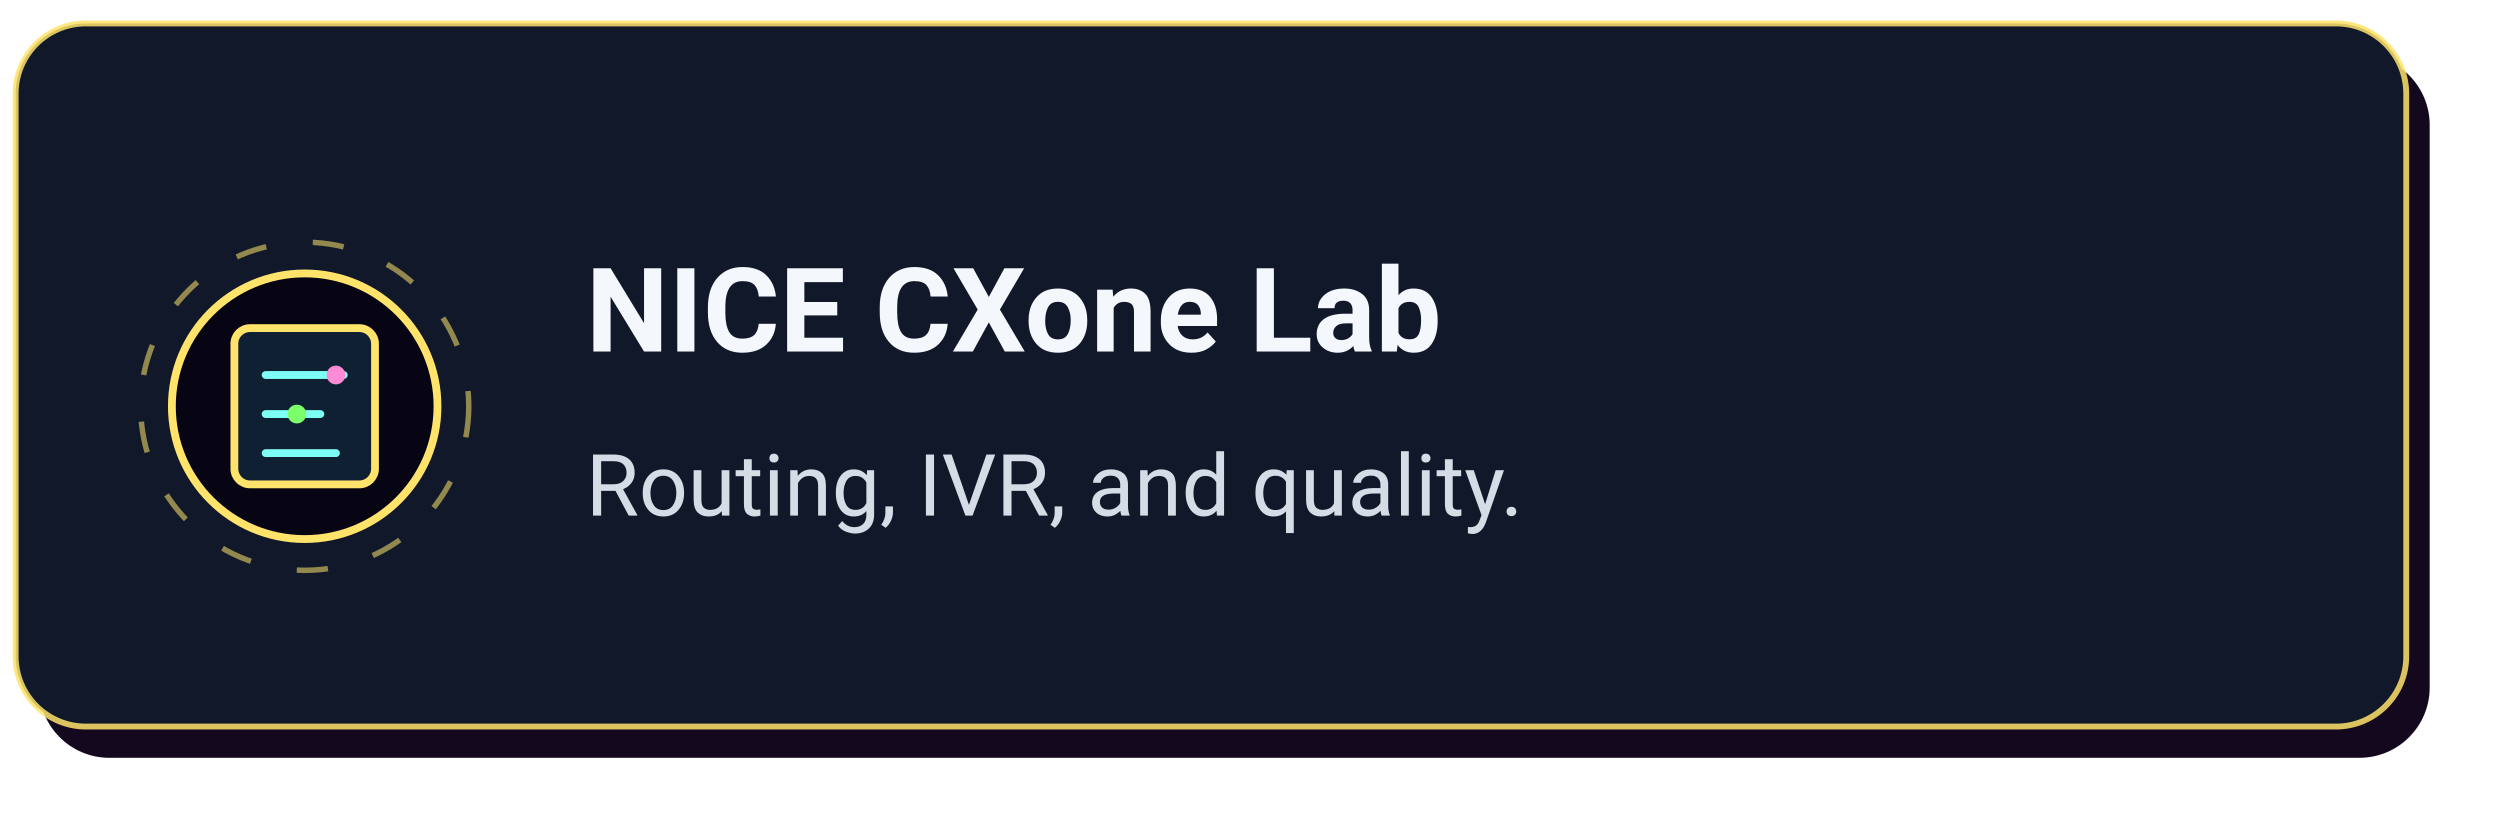
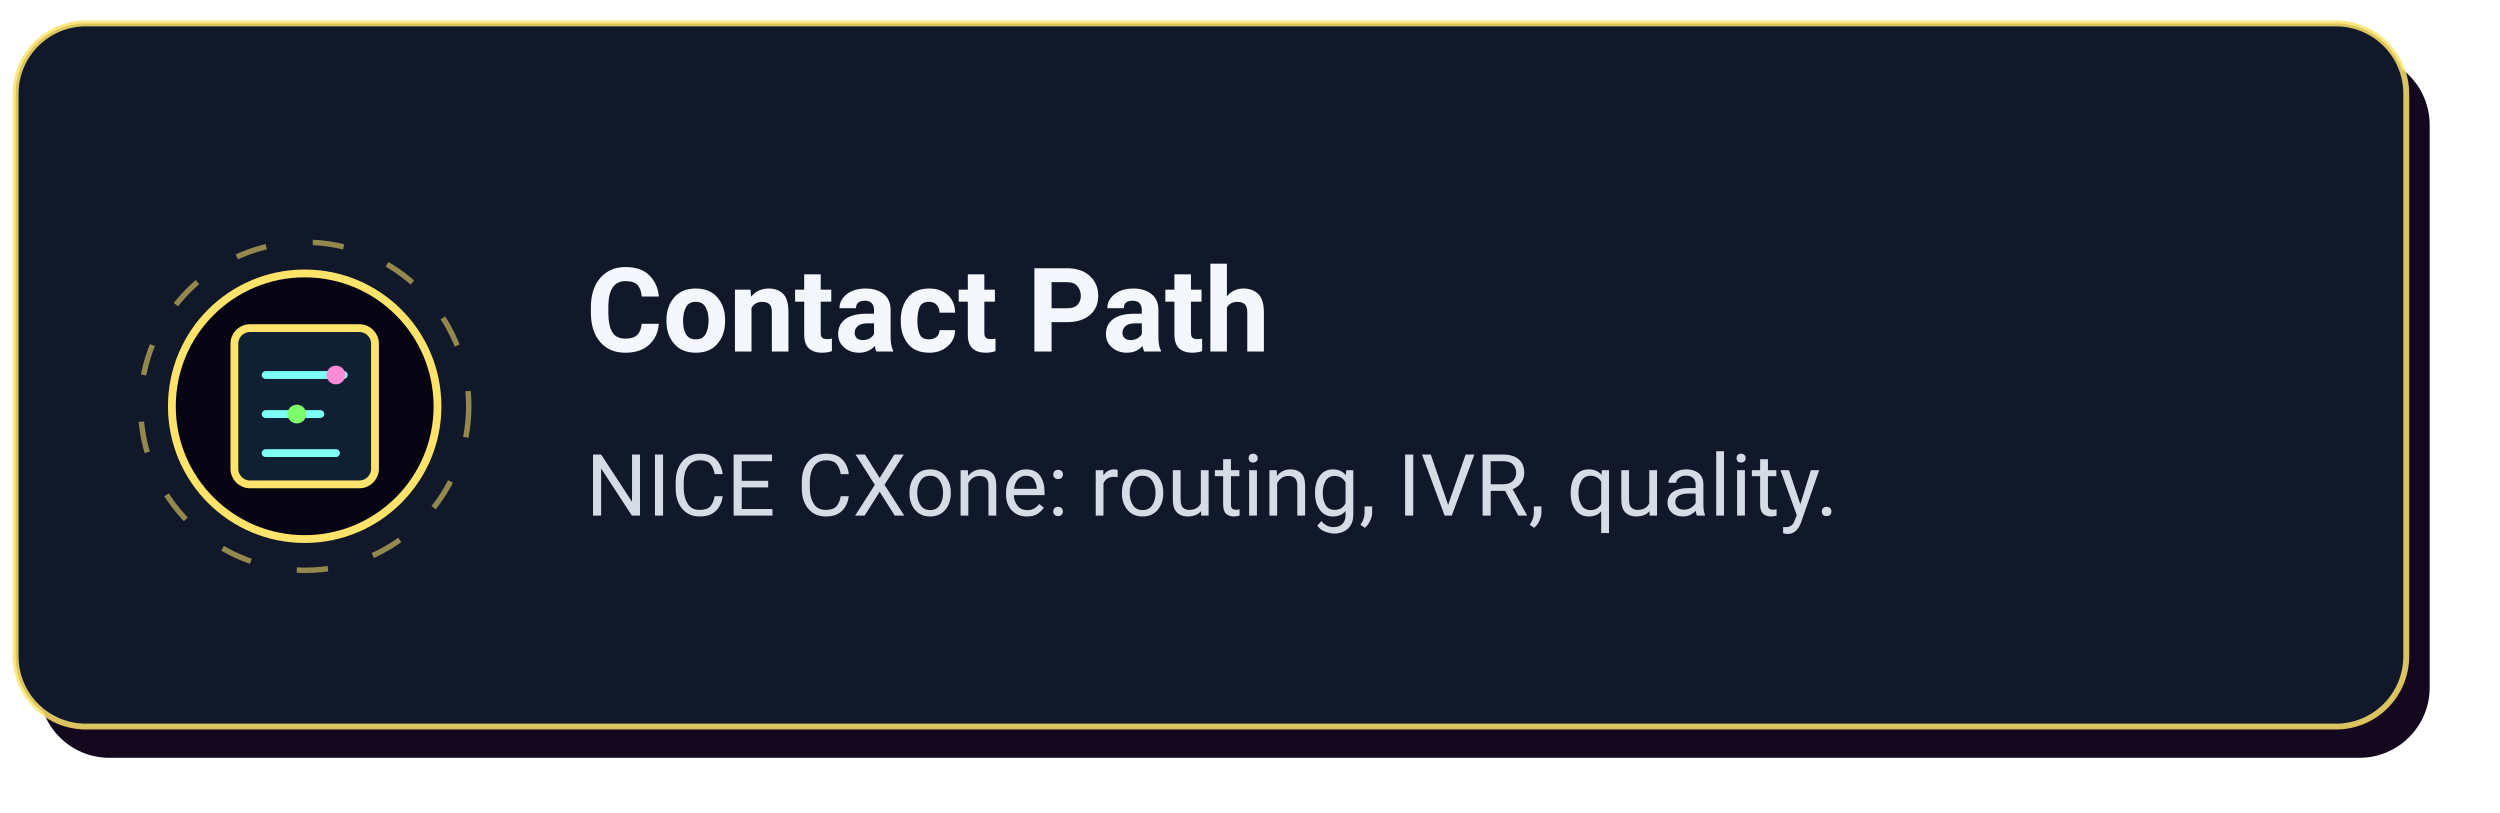
<svg xmlns="http://www.w3.org/2000/svg" viewBox="0 0 640 208" width="640" height="208" role="img">
  <defs>
    <style type="text/css">
@keyframes pulse { 0%,100% { opacity: .25 } 50% { opacity: 1 } }
@keyframes dash { to { stroke-dashoffset: -180 } }
.pulse { animation: pulse 2.8s ease-in-out infinite }
.dash { stroke-dasharray: 8 12; animation: dash 7s linear infinite }
@media (prefers-reduced-motion: reduce) {
  .pulse, .dash { animation: none }
}
</style>
    <filter id="glow" x="-60%" y="-60%" width="220%" height="220%">
      <feGaussianBlur stdDeviation="3.2" result="b" />
      <feMerge>
        <feMergeNode in="b" />
        <feMergeNode in="SourceGraphic" />
      </feMerge>
    </filter>
    <linearGradient id="bg" x1="0" y1="0" x2="0" y2="1">
      <stop offset="0" stop-color="#140a2e" />
      <stop offset="0.48" stop-color="#070514" />
      <stop offset="1" stop-color="#04141c" />
    </linearGradient>
    <radialGradient id="horizon" cx="68%" cy="72%" r="48%">
      <stop offset="0" stop-color="#2f7dff" stop-opacity="0.55" />
      <stop offset="0.42" stop-color="#ff2bd6" stop-opacity="0.16" />
      <stop offset="1" stop-color="#ff2bd6" stop-opacity="0" />
    </radialGradient>
    <linearGradient id="sheen" x1="0" y1="0" x2="1" y2="0">
      <stop offset="0" stop-color="#fff" stop-opacity="0" />
      <stop offset="0.5" stop-color="#fff" stop-opacity="0.22" />
      <stop offset="1" stop-color="#fff" stop-opacity="0" />
    </linearGradient>
    <linearGradient id="scan" x1="0" y1="0" x2="0" y2="1">
      <stop offset="0" stop-color="#fff" stop-opacity="0" />
      <stop offset="0.5" stop-color="#bffcff" stop-opacity="0.18" />
      <stop offset="1" stop-color="#fff" stop-opacity="0" />
    </linearGradient>
    <radialGradient id="fur" cx="35%" cy="30%" r="80%">
      <stop offset="0" stop-color="#f0b56a" />
      <stop offset="0.55" stop-color="#c47a38" />
      <stop offset="1" stop-color="#6a3816" />
    </radialGradient>
    <radialGradient id="muzzle" cx="40%" cy="35%" r="80%">
      <stop offset="0" stop-color="#ffe6cf" />
      <stop offset="1" stop-color="#e7b48a" />
    </radialGradient>
    <radialGradient id="chest" cx="40%" cy="30%" r="80%">
      <stop offset="0" stop-color="#ffd7b0" />
      <stop offset="1" stop-color="#e0a36a" />
    </radialGradient>
    <linearGradient id="card" x1="0" y1="0" x2="1" y2="1">
      <stop offset="0" stop-color="#161033" />
      <stop offset="1" stop-color="#0b1a2a" />
    </linearGradient>
    <linearGradient id="quiet" x1="0" y1="0" x2="1" y2="0">
      <stop offset="0" stop-color="#0b1020" />
      <stop offset="0.80" stop-color="#0b1020" />
      <stop offset="1" stop-color="#0b1020" stop-opacity="0" />
    </linearGradient>
    <linearGradient id="quietv" x1="0" y1="0" x2="0" y2="1">
      <stop offset="0" stop-color="#0b1020" />
      <stop offset="0.68" stop-color="#0b1020" />
      <stop offset="1" stop-color="#0b1020" stop-opacity="0" />
    </linearGradient>
    <radialGradient id="glowbg" cx="50%" cy="42%" r="48%">
      <stop offset="0" stop-color="#1a3a55" stop-opacity="0.45" />
      <stop offset="1" stop-color="#1a3a55" stop-opacity="0" />
    </radialGradient>
  </defs>
  <rect x="10" y="14" width="612" height="180" rx="18" fill="#14081f" />
  <rect x="4" y="6" width="612" height="180" rx="18" fill="#10182a" stroke="#ffe36a" stroke-opacity="0.85" stroke-width="1.5" />
  <g transform="translate(78 104)">
    <circle r="34" fill="#070514" stroke="#ffe36a" stroke-width="2" />
    <circle r="42" fill="none" stroke="#ffe36a" stroke-opacity="0.55" stroke-width="1.4" class="dash" />
    <rect x="-18" y="-20" width="36" height="40" rx="4" fill="#102033" stroke="#ffe36a" stroke-width="2" />
    <path d="M-10 -8 H10 M-10 2 H4 M-10 12 H8" stroke="#7dfff6" stroke-width="2" stroke-linecap="round" />
    <circle cx="8" cy="-8" r="2.4" fill="#ff8ad6" />
    <circle cx="-2" cy="2" r="2.4" fill="#7cff6b" />
  </g>
-   <text x="150" y="90" fill="#f4f7fb" font-size="30" font-weight="600" font-family="system-ui,-apple-system,'Segoe UI',Roboto,Helvetica,Arial,sans-serif" letter-spacing="0" text-anchor="start" opacity="1">NICE CXone Lab</text>
-   <text x="150" y="132" fill="#d5dce6" font-size="22" font-weight="400" font-family="system-ui,-apple-system,'Segoe UI',Roboto,Helvetica,Arial,sans-serif" letter-spacing="0" text-anchor="start" opacity="1">Routing, IVR, and quality.</text>
+   <text x="150" y="90" fill="#f4f7fb" font-size="30" font-weight="600" font-family="system-ui,-apple-system,'Segoe UI',Roboto,Helvetica,Arial,sans-serif" letter-spacing="0" text-anchor="start" opacity="1">Contact Path</text>
+   <text x="150" y="132" fill="#d5dce6" font-size="22" font-weight="400" font-family="system-ui,-apple-system,'Segoe UI',Roboto,Helvetica,Arial,sans-serif" letter-spacing="0" text-anchor="start" opacity="1">NICE CXone: routing, IVR, quality.</text>
</svg>
